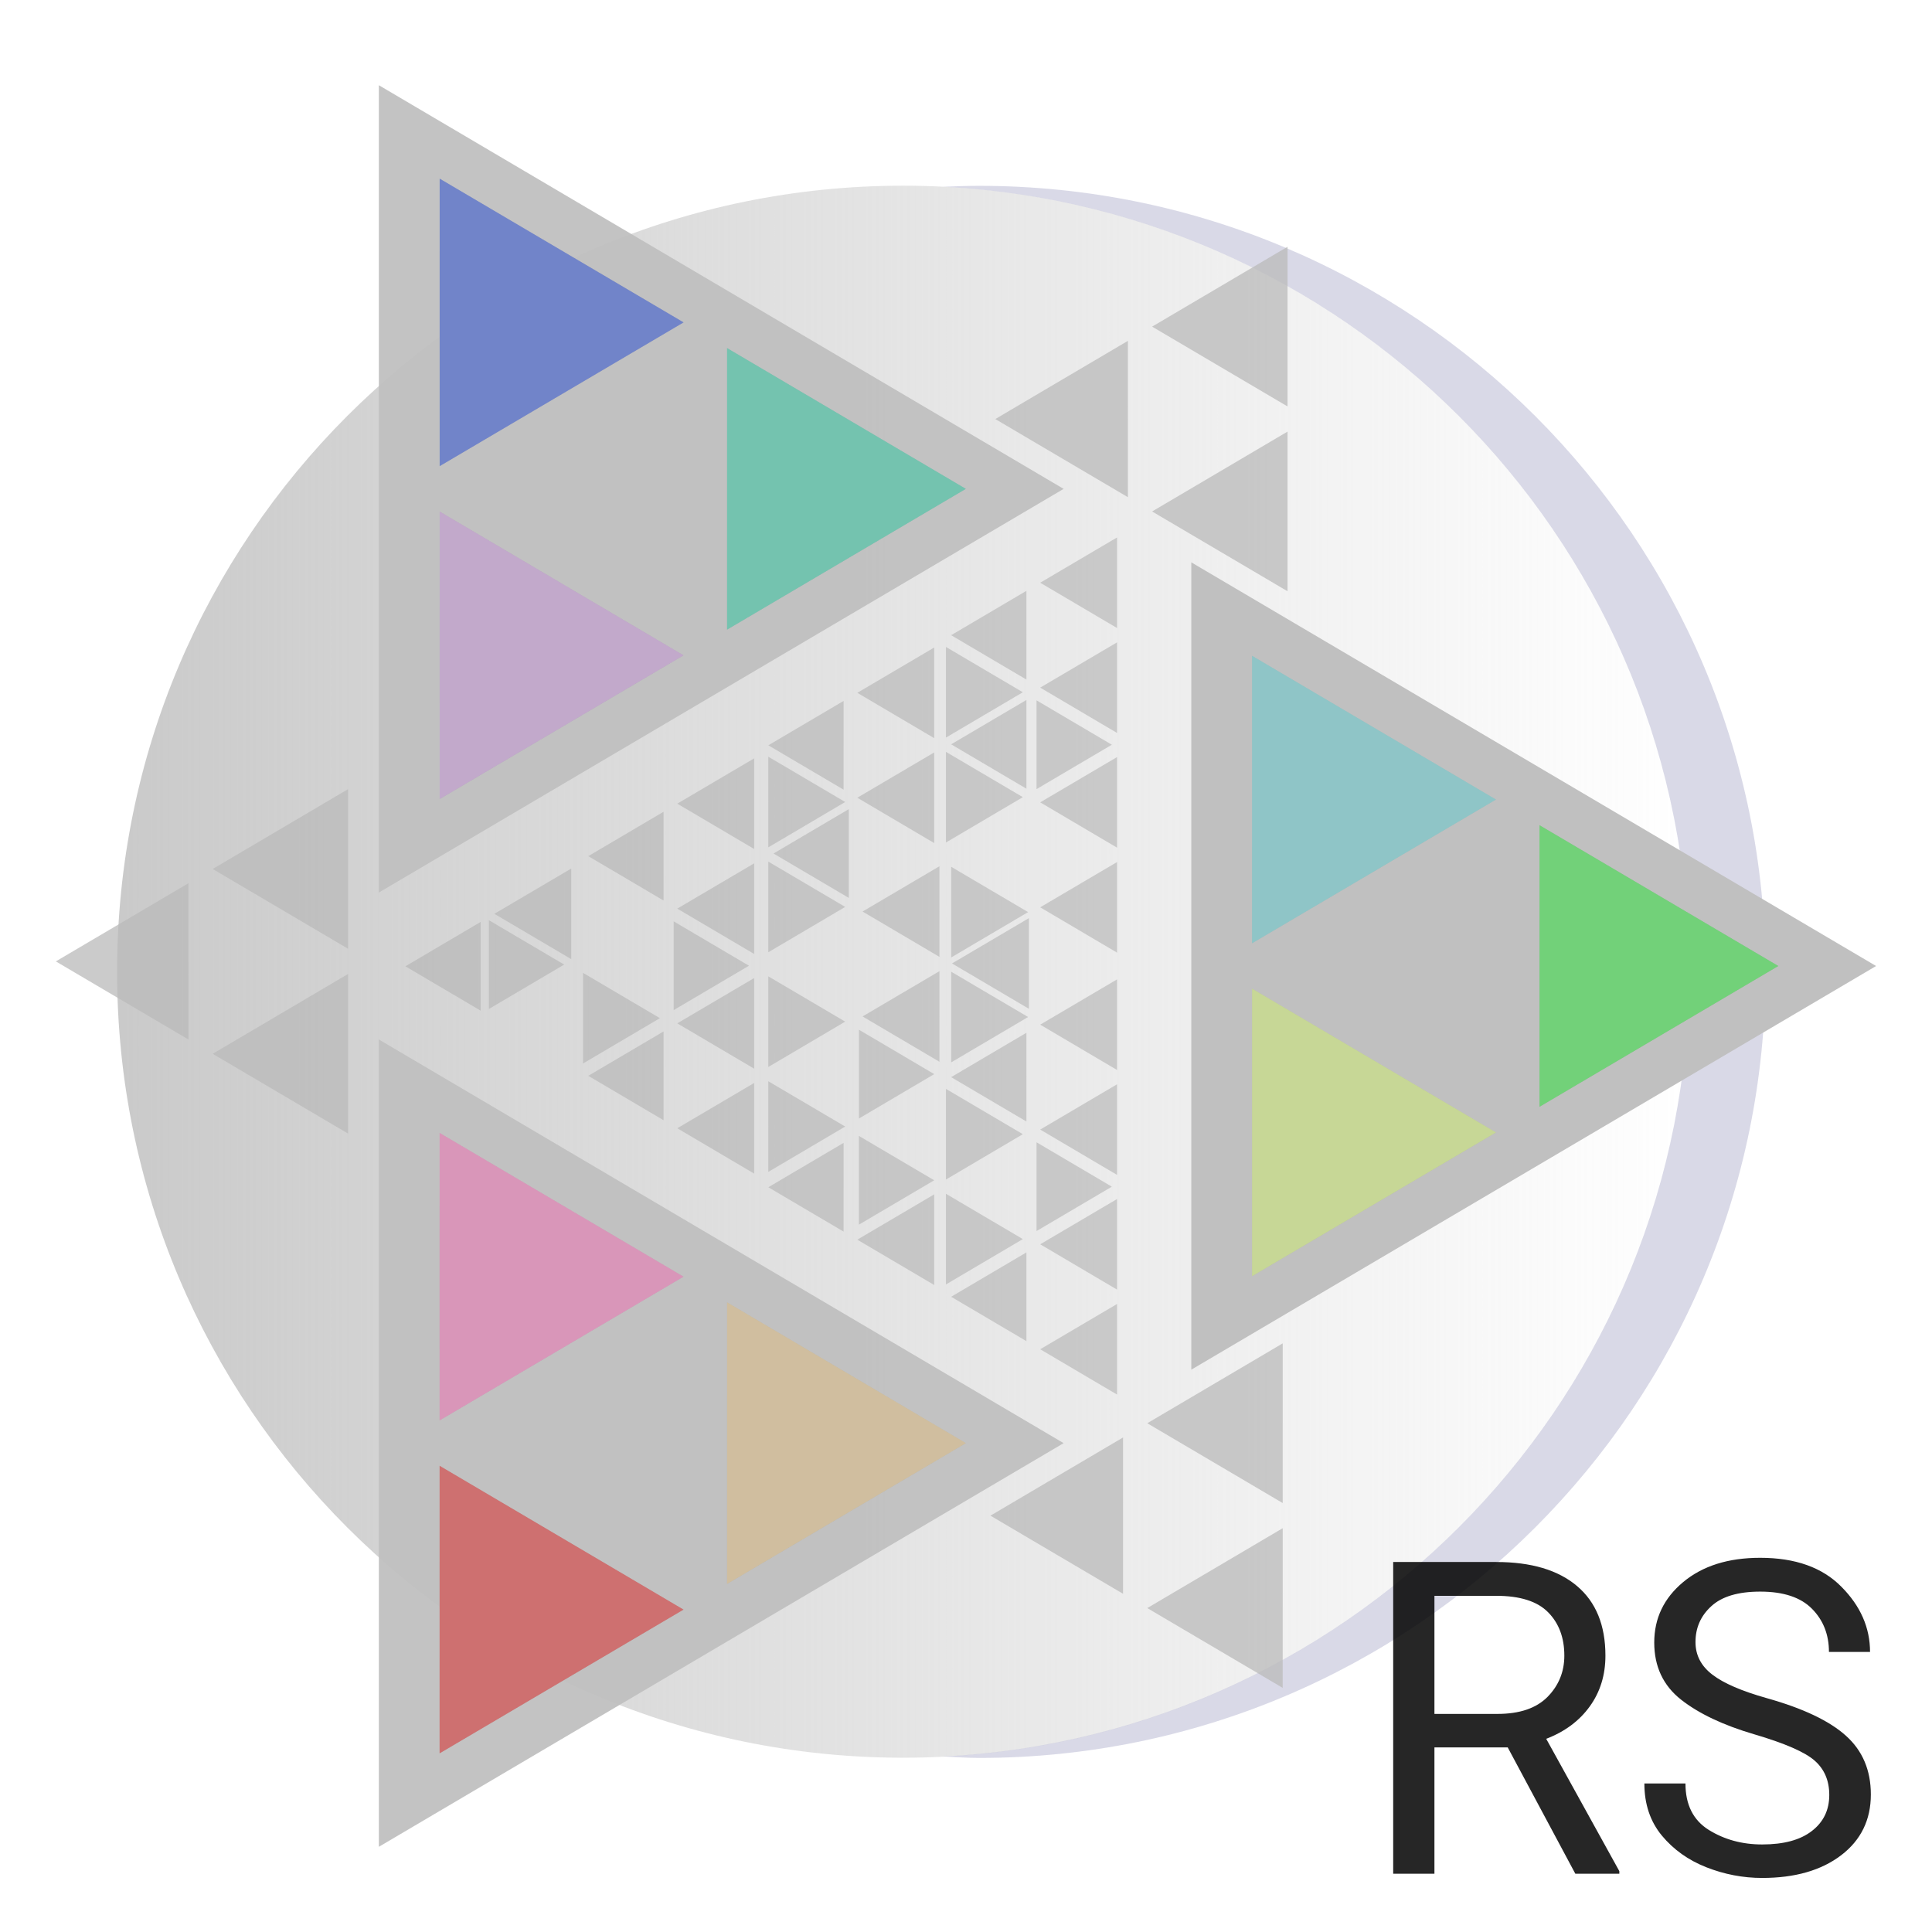
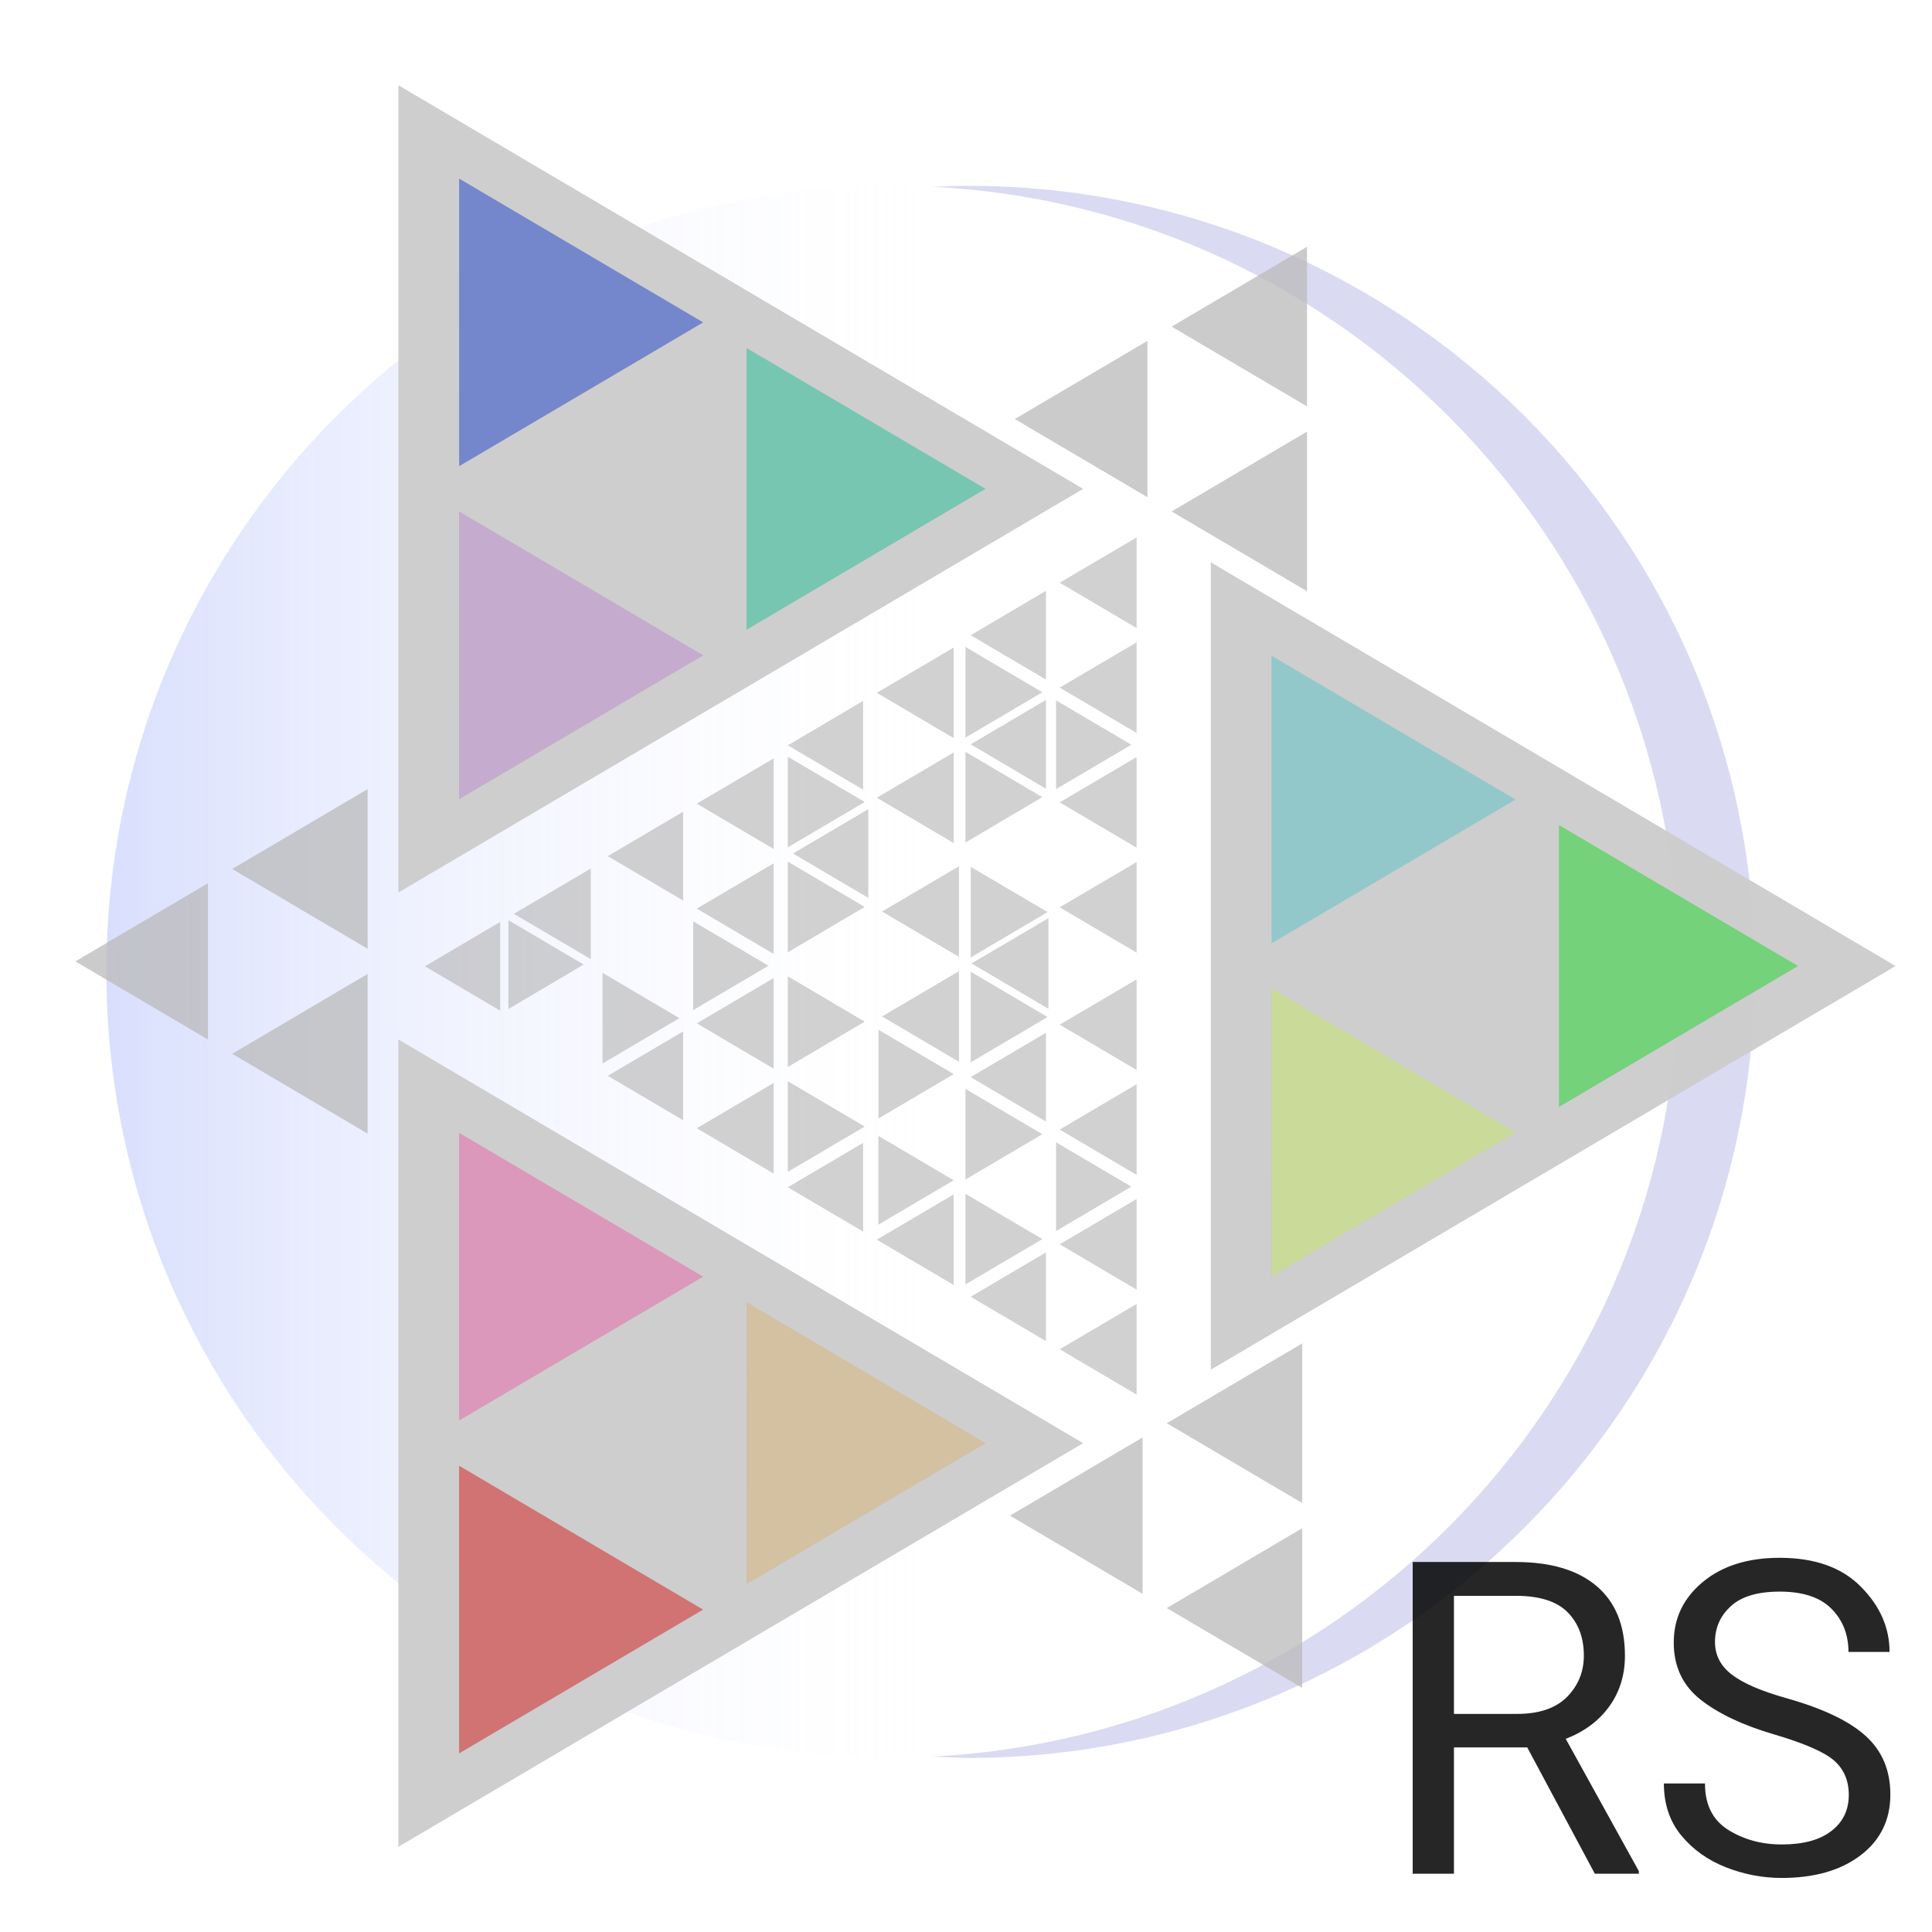
<svg xmlns="http://www.w3.org/2000/svg" xmlns:xlink="http://www.w3.org/1999/xlink" width="128" height="128" viewBox="0 0 33.867 33.867" version="1.1" id="svg1267">
  <defs id="defs1261">
+     <linearGradient id="linearGradient4258">
+       <stop id="stop4260" offset="0" style="stop-color:#93a4f9;stop-opacity:0.739" />
+       <stop id="stop4262" offset="1" style="stop-color:#ffffff;stop-opacity:0" />
+     </linearGradient>
    <linearGradient id="linearGradient3963">
      <stop style="stop-color:#cacaca;stop-opacity:1;" offset="0" id="stop3965" />
      <stop style="stop-color:#cacaca;stop-opacity:0;" offset="1" id="stop3967" />
    </linearGradient>
-     <linearGradient xlink:href="#linearGradient3963" id="linearGradient3969" x1="7.574" y1="69.428" x2="128.252" y2="69.428" gradientUnits="userSpaceOnUse" />
+     <linearGradient xlink:href="#linearGradient4258" id="linearGradient3969" x1="7.574" y1="69.428" x2="74.451" y2="69.428" gradientUnits="userSpaceOnUse" />
    <linearGradient xlink:href="#linearGradient3963" id="linearGradient3973" gradientUnits="userSpaceOnUse" x1="7.574" y1="69.428" x2="128.252" y2="69.428" gradientTransform="matrix(0.8630595,0,0,0.8630595,6.270488,4.458217)" />
  </defs>
  <g id="layer1" transform="translate(0,-263.1333)">
-     <path style="fill:url(#linearGradient3969);fill-rule:evenodd;stroke:none;stroke-width:1px;stroke-linecap:butt;stroke-linejoin:miter;stroke-opacity:1;fill-opacity:1" id="path3961" d="m 128.252,69.428 a 60.339,60.339 0 1 1 -120.678,0 60.339,60.339 0 1 1 120.678,0 z" transform="matrix(0.2283512,0,0,0.2283512,0.3231036,264.3129)" />
-     <path style="fill:#b4b5cf;fill-opacity:0.506;fill-rule:evenodd;stroke:none" d="M 64.875 12.312 C 64.071 12.312 63.295 12.339 62.5 12.375 C 90.016 13.77 111.906 36.513 111.906 64.375 C 111.906 92.237 90.016 114.98 62.5 116.375 C 63.295 116.411 64.071 116.469 64.875 116.469 C 93.636 116.469 116.969 93.136 116.969 64.375 C 116.969 35.614 93.636 12.312 64.875 12.312 z " transform="matrix(0.2645833,0,0,0.2645833,0,263.1333)" id="path3971" />
-     <g id="g7642" style="stroke:#000000;stroke-width:2.4;stroke-miterlimit:4;stroke-opacity:1;stroke-dasharray:none;opacity:0.851" transform="matrix(0.1701094,0,0,0.1936271,11.65456,261.3907)">
+     <path style="opacity:0.481;fill:url(#linearGradient3969);fill-opacity:1;fill-rule:evenodd;stroke:none" id="path3961" d="m 128.252,69.428 a 60.339,60.339 0 1 1 -120.678,0 60.339,60.339 0 1 1 120.678,0 z" transform="matrix(0.2283512,0,0,0.2283512,0.1359658,264.3129)" />
+     <path style="fill:#6b6fca;fill-opacity:0.253;fill-rule:evenodd;stroke:none" d="m 16.978,266.391 c -0.213,0 -0.418,0.007 -0.628,0.017 7.28,0.369 13.072,6.386 13.072,13.758 0,7.372 -5.792,13.389 -13.072,13.758 0.21,0.01 0.416,0.025 0.628,0.025 7.61,0 13.783,-6.173 13.783,-13.783 0,-7.61 -6.173,-13.775 -13.783,-13.775 z" id="path3971" />
+     <g id="g7642" style="opacity:0.851;stroke:#000000;stroke-width:2.4;stroke-miterlimit:4;stroke-opacity:1;stroke-dasharray:none" transform="matrix(0.1701094,0,0,0.1936271,11.99659,261.3907)">
      <text xml:space="preserve" style="font-size:42.337px;font-style:normal;font-variant:normal;font-weight:normal;font-stretch:normal;line-height:125%;letter-spacing:0px;word-spacing:0px;fill:#000000;fill-opacity:1;stroke:none;font-family:Roboto;-inkscape-font-specification:Roboto" x="66.846" y="190.582" id="text3980" transform="scale(1.066888,0.9373052)">
        <tspan id="tspan3982" x="66.846" y="190.582" style="font-style:normal;font-variant:normal;font-weight:normal;font-stretch:normal;font-family:Roboto;-inkscape-font-specification:Roboto">RS</tspan>
      </text>
    </g>
-     <g id="g3984">
-       <path id="rect8294" d="m 20.883,272.991 12.004,7.076 -12.004,7.076 c 0,-5.351 0,-8.858 0,-14.151 z" style="opacity:1;fill:#c0c0c0;fill-opacity:1;stroke:none;stroke-width:0.652;stroke-miterlimit:4;stroke-dasharray:none;stroke-dashoffset:0;stroke-opacity:1" />
-       <path style="opacity:1;fill:#c0c0c0;fill-opacity:0.943;stroke:none;stroke-width:0.652;stroke-miterlimit:4;stroke-dasharray:none;stroke-dashoffset:0;stroke-opacity:1" d="m 6.641,264.627 12.004,7.076 -12.004,7.076 c 0,-5.351 0,-8.858 0,-14.151 z" id="path8317" />
-       <path style="opacity:1;fill:#c0c0c0;fill-opacity:0.943;stroke:none;stroke-width:0.652;stroke-miterlimit:4;stroke-dasharray:none;stroke-dashoffset:0;stroke-opacity:1" d="m 6.641,281.355 12.004,7.076 -12.004,7.076 c 0,-5.351 0,-8.858 0,-14.151 z" id="path8323" />
+     <g id="g3984" transform="translate(0.342029,4.7994271e-6)" style="fill:#cdcdcd;fill-opacity:0.976">
+       <path id="rect8294" d="m 20.883,272.991 12.004,7.076 -12.004,7.076 c 0,-5.351 0,-8.858 0,-14.151 z" style="fill:#cdcdcd;fill-opacity:0.976;stroke:none" />
+       <path style="fill:#cdcdcd;fill-opacity:0.976;stroke:none" d="m 6.641,264.627 12.004,7.076 -12.004,7.076 c 0,-5.351 0,-8.858 0,-14.151 z" id="path8317" />
+       <path style="fill:#cdcdcd;fill-opacity:0.976;stroke:none" d="m 6.641,281.355 12.004,7.076 -12.004,7.076 c 0,-5.351 0,-8.858 0,-14.151 z" id="path8323" />
    </g>
-     <g id="g3182" style="fill:#999999;fill-opacity:0.976;opacity:0.529">
-       <path id="path8379" d="m 21.948,274.629 -1.61e-4,5.04 4.276,-2.52 z" style="opacity:1;fill:#999999;fill-opacity:0.976;stroke:none;stroke-width:1.209;stroke-miterlimit:4;stroke-dasharray:none;stroke-dashoffset:0;stroke-opacity:1" />
-       <path id="path8377" d="m 26.987,277.599 1.61e-4,4.936 4.186,-2.468 z" style="opacity:1;fill:#999999;fill-opacity:0.976;stroke:none;stroke-width:1.209;stroke-miterlimit:4;stroke-dasharray:none;stroke-dashoffset:0;stroke-opacity:1" />
-       <path id="path8297" d="m 21.948,280.464 -1.61e-4,5.041 4.276,-2.52 z" style="opacity:1;fill:#999999;fill-opacity:0.976;stroke:none;stroke-width:1.209;stroke-miterlimit:4;stroke-dasharray:none;stroke-dashoffset:0;stroke-opacity:1" />
-       <path id="path8385" d="m 7.707,266.265 -1.771e-4,5.04 4.276,-2.52 z" style="opacity:1;fill:#999999;fill-opacity:0.976;stroke:none;stroke-width:1.209;stroke-miterlimit:4;stroke-dasharray:none;stroke-dashoffset:0;stroke-opacity:1" />
-       <path id="path8383" d="m 12.745,269.235 1.61e-4,4.936 4.186,-2.468 z" style="opacity:1;fill:#999999;fill-opacity:0.976;stroke:none;stroke-width:1.209;stroke-miterlimit:4;stroke-dasharray:none;stroke-dashoffset:0;stroke-opacity:1" />
-       <path id="path8319" d="m 7.707,272.1 -1.61e-4,5.041 4.276,-2.52 z" style="opacity:1;fill:#999999;fill-opacity:0.976;stroke:none;stroke-width:1.209;stroke-miterlimit:4;stroke-dasharray:none;stroke-dashoffset:0;stroke-opacity:1" />
-       <path id="path8391" d="m 7.706,282.993 -1.771e-4,5.04 4.276,-2.52 z" style="opacity:1;fill:#999999;fill-opacity:0.976;stroke:none;stroke-width:1.209;stroke-miterlimit:4;stroke-dasharray:none;stroke-dashoffset:0;stroke-opacity:1" />
-       <path id="path8389" d="m 12.745,285.963 1.61e-4,4.936 4.186,-2.468 z" style="opacity:1;fill:#999999;fill-opacity:0.976;stroke:none;stroke-width:1.209;stroke-miterlimit:4;stroke-dasharray:none;stroke-dashoffset:0;stroke-opacity:1" />
-       <path id="path8325" d="m 7.706,288.828 -1.61e-4,5.041 4.276,-2.52 z" style="opacity:1;fill:#999999;fill-opacity:0.976;stroke:none;stroke-width:1.209;stroke-miterlimit:4;stroke-dasharray:none;stroke-dashoffset:0;stroke-opacity:1" />
+     <g id="g3182" style="opacity:0.529;fill:#999999;fill-opacity:0.976" transform="translate(0.342029,4.7994271e-6)">
+       <path id="path8379" d="m 21.948,274.629 -1.61e-4,5.04 4.276,-2.52 z" style="fill:#999999;fill-opacity:0.976;stroke:none" />
+       <path id="path8377" d="m 26.987,277.599 1.61e-4,4.936 4.186,-2.468 z" style="fill:#999999;fill-opacity:0.976;stroke:none" />
+       <path id="path8297" d="m 21.948,280.464 -1.61e-4,5.041 4.276,-2.52 z" style="fill:#999999;fill-opacity:0.976;stroke:none" />
+       <path id="path8385" d="m 7.707,266.265 -1.771e-4,5.04 4.276,-2.52 z" style="fill:#999999;fill-opacity:0.976;stroke:none" />
+       <path id="path8383" d="m 12.745,269.235 1.61e-4,4.936 4.186,-2.468 z" style="fill:#999999;fill-opacity:0.976;stroke:none" />
+       <path id="path8319" d="m 7.707,272.1 -1.61e-4,5.041 4.276,-2.52 z" style="fill:#999999;fill-opacity:0.976;stroke:none" />
+       <path id="path8391" d="m 7.706,282.993 -1.771e-4,5.04 4.276,-2.52 z" style="fill:#999999;fill-opacity:0.976;stroke:none" />
+       <path id="path8389" d="m 12.745,285.963 1.61e-4,4.936 4.186,-2.468 z" style="fill:#999999;fill-opacity:0.976;stroke:none" />
+       <path id="path8325" d="m 7.706,288.828 -1.61e-4,5.041 4.276,-2.52 z" style="fill:#999999;fill-opacity:0.976;stroke:none" />
    </g>
-     <g id="g3989" style="fill:#bababa;fill-opacity:0.753">
+     <g id="g3989" style="fill:#bababa;fill-opacity:0.753" transform="translate(0.342029,4.7994271e-6)">
      <path id="path8331" d="m 22.57,267.459 8e-5,2.799 -2.374,-1.399 z m -2.798,1.649 -8.1e-5,2.741 -2.325,-1.37 z m 2.798,1.591 8.1e-5,2.799 -2.374,-1.399 z" style="fill:#bababa;fill-opacity:0.753;stroke:none" />
-       <path style="opacity:1;fill:#bababa;fill-opacity:0.753;stroke:none;stroke-width:0.671;stroke-miterlimit:4;stroke-dasharray:none;stroke-dashoffset:0;stroke-opacity:1" d="m 22.485,286.682 8.1e-5,2.799 -2.374,-1.399 z m -2.798,1.649 -8.1e-5,2.741 -2.325,-1.37 z m 2.798,1.591 8.1e-5,2.799 -2.374,-1.399 z" id="path8345" />
-       <path id="path8347" d="m 6.102,276.966 9.67e-5,2.799 -2.374,-1.399 z m -2.798,1.649 -9.65e-5,2.741 -2.325,-1.37 z m 2.798,1.591 8.86e-5,2.799 -2.374,-1.399 z" style="opacity:1;fill:#bababa;fill-opacity:0.753;stroke:none;stroke-width:0.671;stroke-miterlimit:4;stroke-dasharray:none;stroke-dashoffset:0;stroke-opacity:1" />
+       <path style="fill:#bababa;fill-opacity:0.753;stroke:none" d="m 22.485,286.682 8.1e-5,2.799 -2.374,-1.399 z m -2.798,1.649 -8.1e-5,2.741 -2.325,-1.37 z m 2.798,1.591 8.1e-5,2.799 -2.374,-1.399 z" id="path8345" />
+       <path id="path8347" d="m 6.102,276.966 9.67e-5,2.799 -2.374,-1.399 z m -2.798,1.649 -9.65e-5,2.741 -2.325,-1.37 z m 2.798,1.591 8.86e-5,2.799 -2.374,-1.399 z" style="fill:#bababa;fill-opacity:0.753;stroke:none" />
    </g>
-     <g id="g4190" style="fill:#b1b1b1;fill-opacity:0.588">
+     <g id="g4190" style="fill:#b1b1b1;fill-opacity:0.588" transform="translate(0.342029,4.7994271e-6)">
      <path id="path3026" d="m 13.22,276.427 5.5e-5,1.589 -1.348,-0.795 z" style="fill:#b1b1b1;fill-opacity:0.588;stroke:none" />
      <path id="path3028" d="m 11.632,277.363 -5.3e-5,1.556 -1.32,-0.778 z" style="fill:#b1b1b1;fill-opacity:0.588;stroke:none" />
      <path id="path3030" d="m 13.22,278.267 5.2e-5,1.589 -1.348,-0.795 z" style="fill:#b1b1b1;fill-opacity:0.588;stroke:none" />
      <path id="path3032" d="m 10.014,278.358 5.6e-5,1.589 -1.348,-0.795 z" style="fill:#b1b1b1;fill-opacity:0.588;stroke:none" />
      <path id="path3034" d="m 8.426,279.294 -5.35e-5,1.556 -1.32,-0.778 z" style="fill:#b1b1b1;fill-opacity:0.588;stroke:none" />
      <path id="path3036" d="m 18.036,279.228 5.2e-5,1.589 -1.348,-0.795 z" style="fill:#b1b1b1;fill-opacity:0.588;stroke:none" />
      <path id="path3038" d="m 13.22,280.278 5.5e-5,1.589 -1.348,-0.795 z" style="fill:#b1b1b1;fill-opacity:0.588;stroke:none" />
      <path id="path3040" d="m 11.632,281.214 -5.3e-5,1.556 -1.32,-0.778 z" style="fill:#b1b1b1;fill-opacity:0.588;stroke:none" />
      <path id="path3042" d="m 13.22,282.117 5.2e-5,1.589 -1.348,-0.795 z" style="fill:#b1b1b1;fill-opacity:0.588;stroke:none" />
      <path id="path3046" d="m 11.809,279.284 5.3e-5,1.556 1.32,-0.778 z" style="fill:#b1b1b1;fill-opacity:0.588;stroke:none" />
      <path id="path3048" d="m 10.22,280.187 -5.2e-5,1.589 1.348,-0.795 z" style="fill:#b1b1b1;fill-opacity:0.588;stroke:none" />
      <path id="path3052" d="m 19.582,272.554 5.5e-5,1.589 -1.348,-0.795 z" style="fill:#b1b1b1;fill-opacity:0.588;stroke:none" />
      <path id="path3054" d="m 17.993,273.49 -5.4e-5,1.556 -1.32,-0.778 z" style="fill:#b1b1b1;fill-opacity:0.588;stroke:none" />
      <path id="path3056" d="m 19.582,274.393 5.2e-5,1.589 -1.348,-0.795 z" style="fill:#b1b1b1;fill-opacity:0.588;stroke:none" />
      <path id="path3058" d="m 16.376,274.484 5.5e-5,1.589 -1.348,-0.795 z" style="fill:#b1b1b1;fill-opacity:0.588;stroke:none" />
      <path id="path3060" d="m 14.788,275.42 -5.4e-5,1.556 -1.32,-0.778 z" style="fill:#b1b1b1;fill-opacity:0.588;stroke:none" />
      <path id="path3062" d="m 16.376,276.323 5.2e-5,1.589 -1.348,-0.795 z" style="fill:#b1b1b1;fill-opacity:0.588;stroke:none" />
      <path id="path3064" d="m 19.582,276.404 5.5e-5,1.589 -1.348,-0.795 z" style="fill:#b1b1b1;fill-opacity:0.588;stroke:none" />
      <path id="path3066" d="m 17.993,275.403 -5.3e-5,1.556 -1.32,-0.778 z" style="fill:#b1b1b1;fill-opacity:0.588;stroke:none" />
      <path id="path3068" d="m 19.582,278.244 5.2e-5,1.589 -1.348,-0.795 z" style="fill:#b1b1b1;fill-opacity:0.588;stroke:none" />
      <path id="path3070" d="m 16.582,274.474 -5.5e-5,1.589 1.348,-0.795 z" style="fill:#b1b1b1;fill-opacity:0.588;stroke:none" />
      <path id="path3072" d="m 18.17,275.41 5.4e-5,1.556 1.32,-0.778 z" style="fill:#b1b1b1;fill-opacity:0.588;stroke:none" />
      <path id="path3074" d="m 16.582,276.313 -5.2e-5,1.589 1.348,-0.795 z" style="fill:#b1b1b1;fill-opacity:0.588;stroke:none" />
      <path id="path3078" d="m 19.582,280.301 5.5e-5,1.589 -1.348,-0.795 z" style="fill:#b1b1b1;fill-opacity:0.588;stroke:none" />
      <path id="path3080" d="m 17.993,281.237 -5.4e-5,1.556 -1.32,-0.778 z" style="fill:#b1b1b1;fill-opacity:0.588;stroke:none" />
      <path id="path3082" d="m 19.582,282.14 5.2e-5,1.589 -1.348,-0.795 z" style="fill:#b1b1b1;fill-opacity:0.588;stroke:none" />
      <path id="path3086" d="m 14.788,283.167 -5.4e-5,1.556 -1.32,-0.778 z" style="fill:#b1b1b1;fill-opacity:0.588;stroke:none" />
      <path id="path3088" d="m 16.376,284.07 5.2e-5,1.589 -1.348,-0.795 z" style="fill:#b1b1b1;fill-opacity:0.588;stroke:none" />
      <path id="path3090" d="m 19.582,284.151 5.5e-5,1.589 -1.348,-0.795 z" style="fill:#b1b1b1;fill-opacity:0.588;stroke:none" />
      <path id="path3092" d="m 17.993,285.087 -5.3e-5,1.556 -1.32,-0.778 z" style="fill:#b1b1b1;fill-opacity:0.588;stroke:none" />
      <path id="path3094" d="m 19.582,285.991 5.2e-5,1.589 -1.348,-0.795 z" style="fill:#b1b1b1;fill-opacity:0.588;stroke:none" />
      <path id="path3096" d="m 16.582,282.221 -5.5e-5,1.589 1.348,-0.795 z" style="fill:#b1b1b1;fill-opacity:0.588;stroke:none" />
      <path id="path3098" d="m 18.17,283.157 5.4e-5,1.556 1.32,-0.778 z" style="fill:#b1b1b1;fill-opacity:0.588;stroke:none" />
      <path id="path3100" d="m 16.582,284.06 -5.2e-5,1.589 1.348,-0.795 z" style="fill:#b1b1b1;fill-opacity:0.588;stroke:none" />
      <path id="path3104" d="m 13.468,276.398 -5.5e-5,1.589 1.348,-0.795 z" style="fill:#b1b1b1;fill-opacity:0.588;stroke:none" />
      <path id="path3106" d="m 15.056,283.045 5.3e-5,1.556 1.32,-0.778 z" style="fill:#b1b1b1;fill-opacity:0.588;stroke:none" />
      <path id="path3108" d="m 13.468,278.237 -5.2e-5,1.589 1.348,-0.795 z" style="fill:#b1b1b1;fill-opacity:0.588;stroke:none" />
      <path id="path3110" d="m 16.674,278.328 -5.5e-5,1.589 1.348,-0.795 z" style="fill:#b1b1b1;fill-opacity:0.588;stroke:none" />
      <path id="path3112" d="m 8.57,279.264 5.4e-5,1.556 1.32,-0.778 z" style="fill:#b1b1b1;fill-opacity:0.588;stroke:none" />
      <path id="path3114" d="m 16.674,280.167 -5.2e-5,1.589 1.348,-0.795 z" style="fill:#b1b1b1;fill-opacity:0.588;stroke:none" />
      <path id="path3116" d="m 13.468,280.248 -5.5e-5,1.589 1.348,-0.795 z" style="fill:#b1b1b1;fill-opacity:0.588;stroke:none" />
      <path id="path3118" d="m 15.057,281.184 5.3e-5,1.556 1.32,-0.778 z" style="fill:#b1b1b1;fill-opacity:0.588;stroke:none" />
      <path id="path3120" d="m 13.468,282.087 -5.2e-5,1.589 1.348,-0.795 z" style="fill:#b1b1b1;fill-opacity:0.588;stroke:none" />
      <path id="path3122" d="m 16.468,278.318 5.5e-5,1.589 -1.348,-0.795 z" style="fill:#b1b1b1;fill-opacity:0.588;stroke:none" />
      <path id="path3124" d="m 14.879,277.317 -5.3e-5,1.556 -1.32,-0.778 z" style="fill:#b1b1b1;fill-opacity:0.588;stroke:none" />
      <path id="path3126" d="m 16.468,280.157 5.2e-5,1.589 -1.348,-0.795 z" style="fill:#b1b1b1;fill-opacity:0.588;stroke:none" />
    </g>
-     <g id="g4238" style="opacity:0.756" transform="translate(1.3717585e-4,-3.3053083e-4)">
+     <g id="g4238" style="opacity:0.756" transform="translate(0.3421662,-3.2573057e-4)">
      <path style="fill:#65ebed;fill-opacity:0.538;stroke:none" d="m 21.948,274.629 -1.61e-4,5.04 4.276,-2.52 z" id="path4240" />
      <path style="fill:#5fdd69;fill-opacity:1;stroke:none" d="m 26.987,277.599 1.61e-4,4.936 4.186,-2.468 z" id="path4242" />
      <path style="fill:#dfff81;fill-opacity:0.687;stroke:none" d="m 21.948,280.464 -1.61e-4,5.041 4.276,-2.52 z" id="path4244" />
      <path style="fill:#3b5fe3;fill-opacity:0.687;stroke:none" d="m 7.707,266.265 -1.771e-4,5.04 4.276,-2.52 z" id="path4246" />
      <path style="fill:#41d7b1;fill-opacity:0.687;stroke:none" d="m 12.745,269.235 1.61e-4,4.936 4.186,-2.468 z" id="path4248" />
      <path style="fill:#d4a5e7;fill-opacity:0.687;stroke:none" d="m 7.707,272.1 -1.61e-4,5.041 4.276,-2.52 z" id="path4250" />
      <path style="fill:#ee8dc0;fill-opacity:0.909;stroke:none" d="m 7.706,282.993 -1.771e-4,5.04 4.276,-2.52 z" id="path4252" />
      <path style="fill:#f0cf92;fill-opacity:0.687;stroke:none" d="m 12.745,285.963 1.61e-4,4.936 4.186,-2.468 z" id="path4254" />
      <path style="fill:#ec3838;fill-opacity:0.687;stroke:none" d="m 7.706,288.828 -1.61e-4,5.041 4.276,-2.52 z" id="path4256" />
    </g>
  </g>
</svg>
